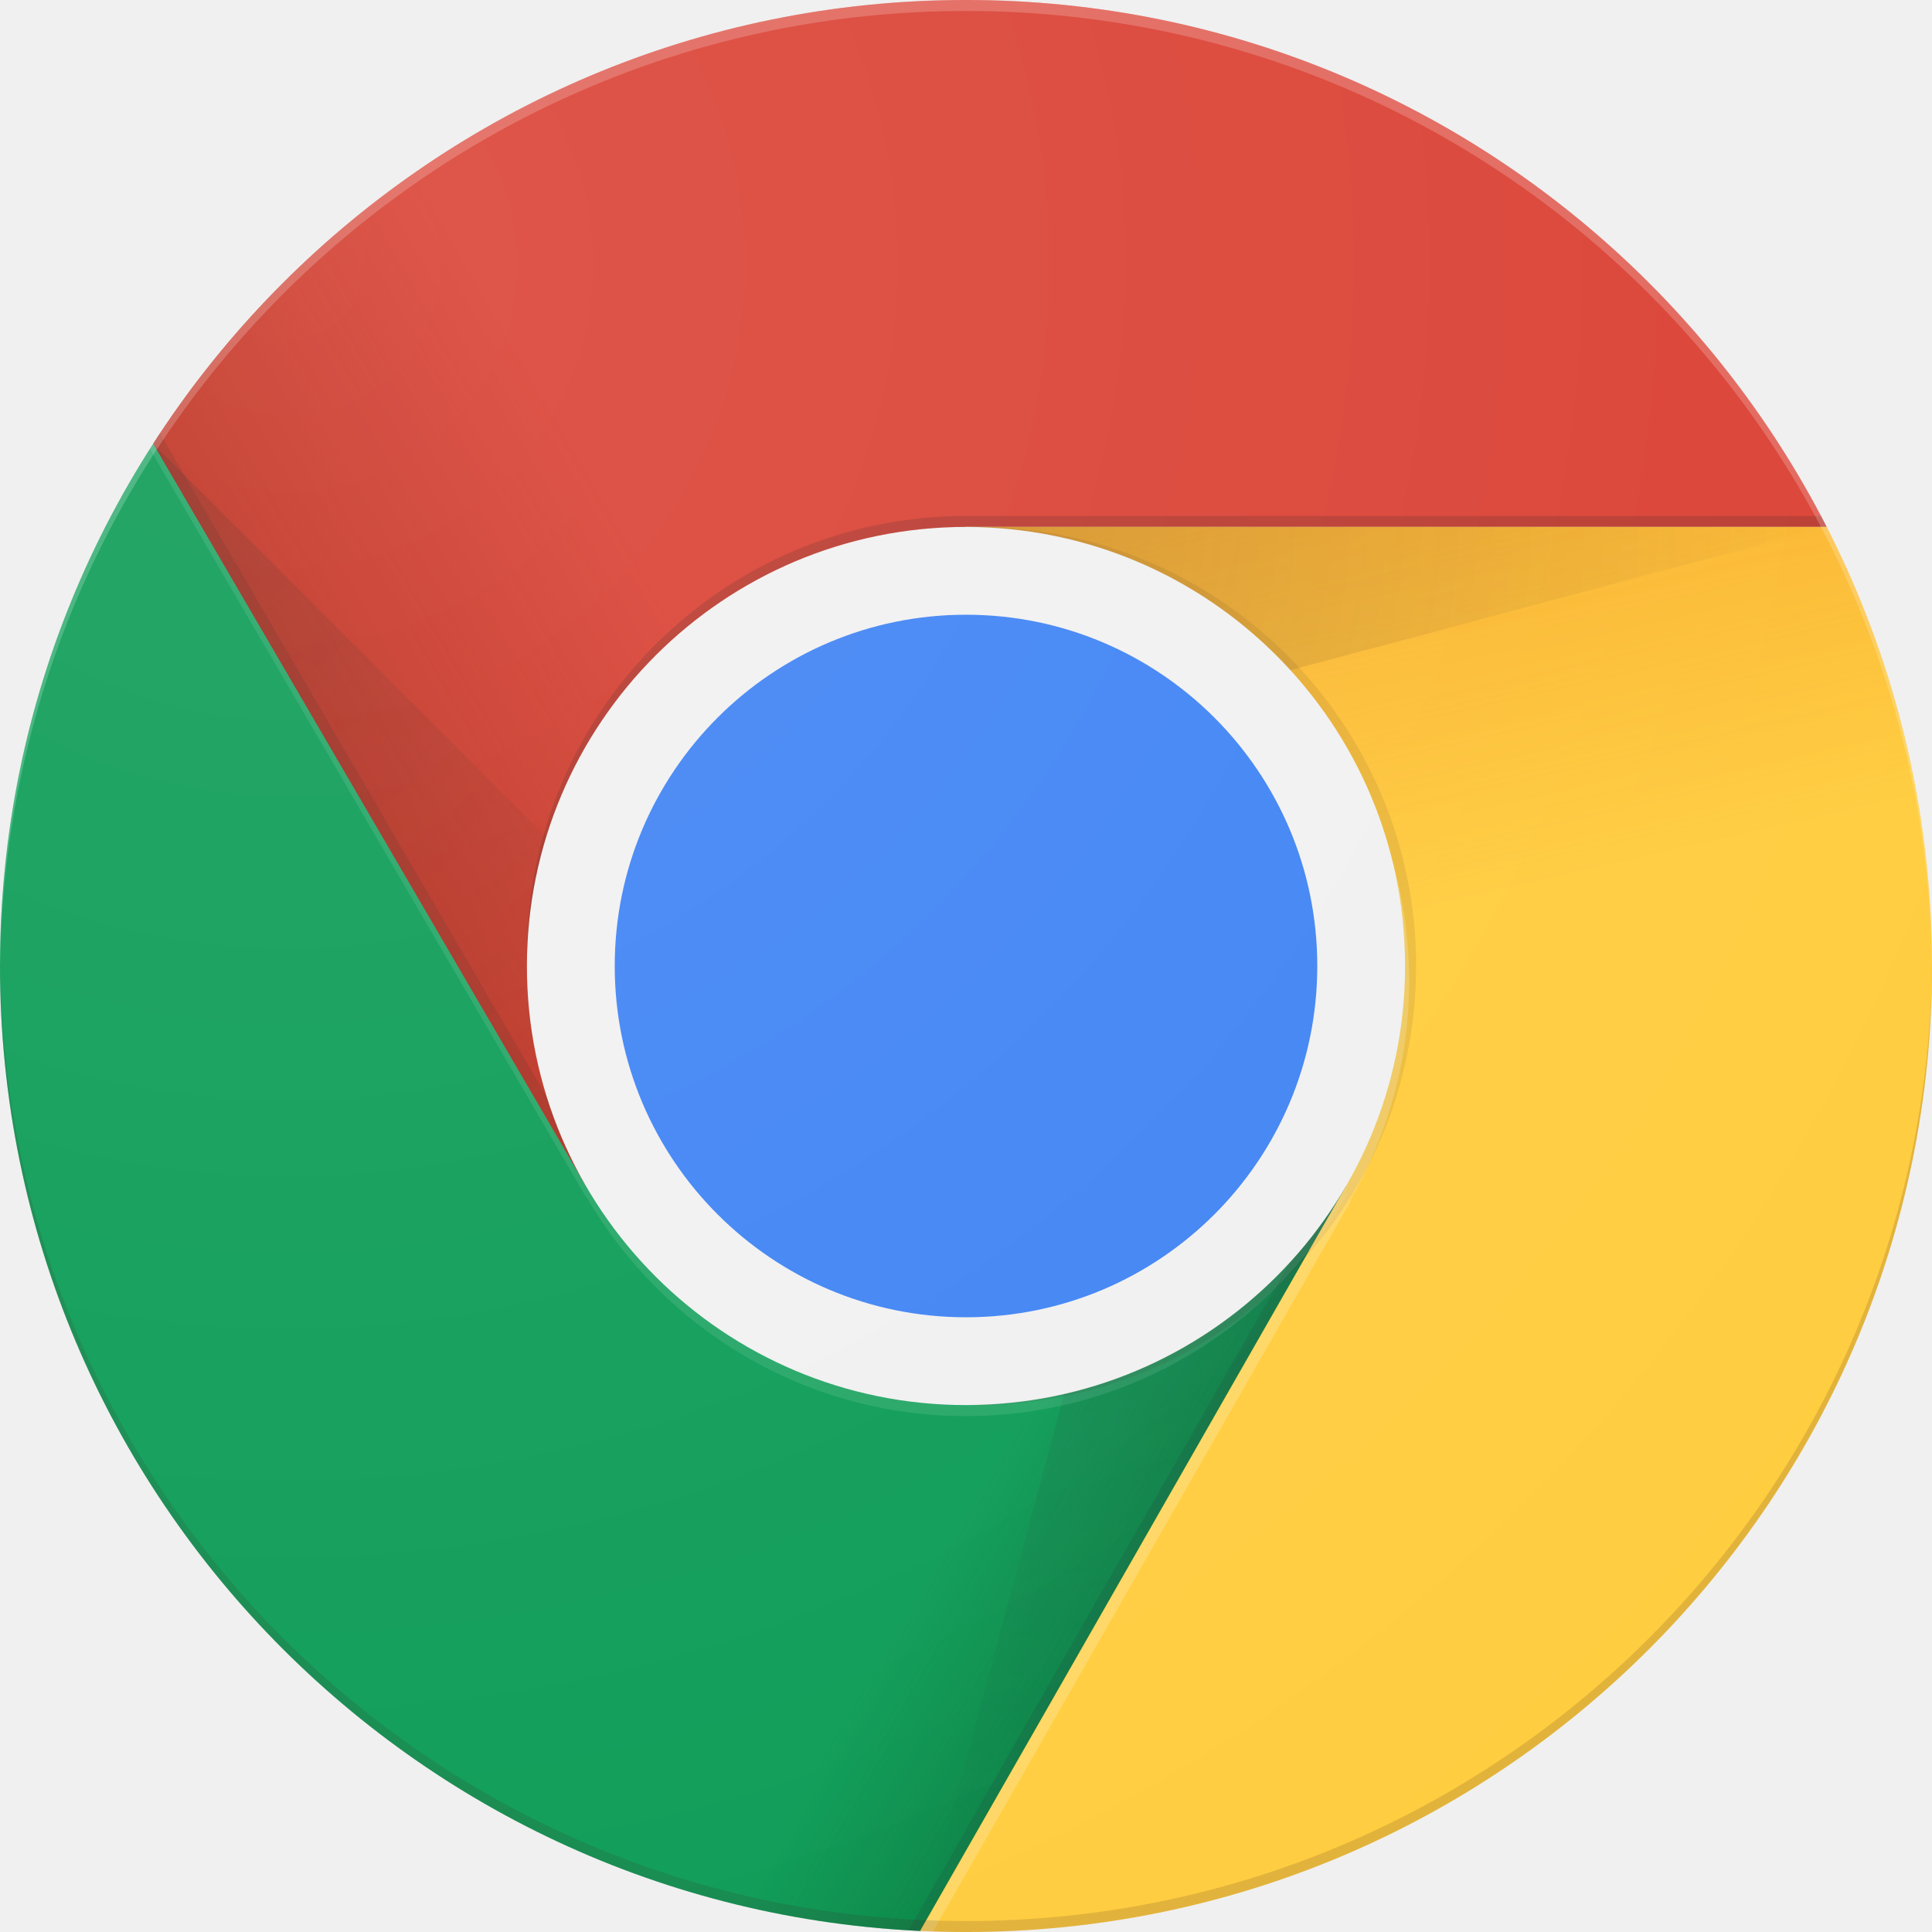
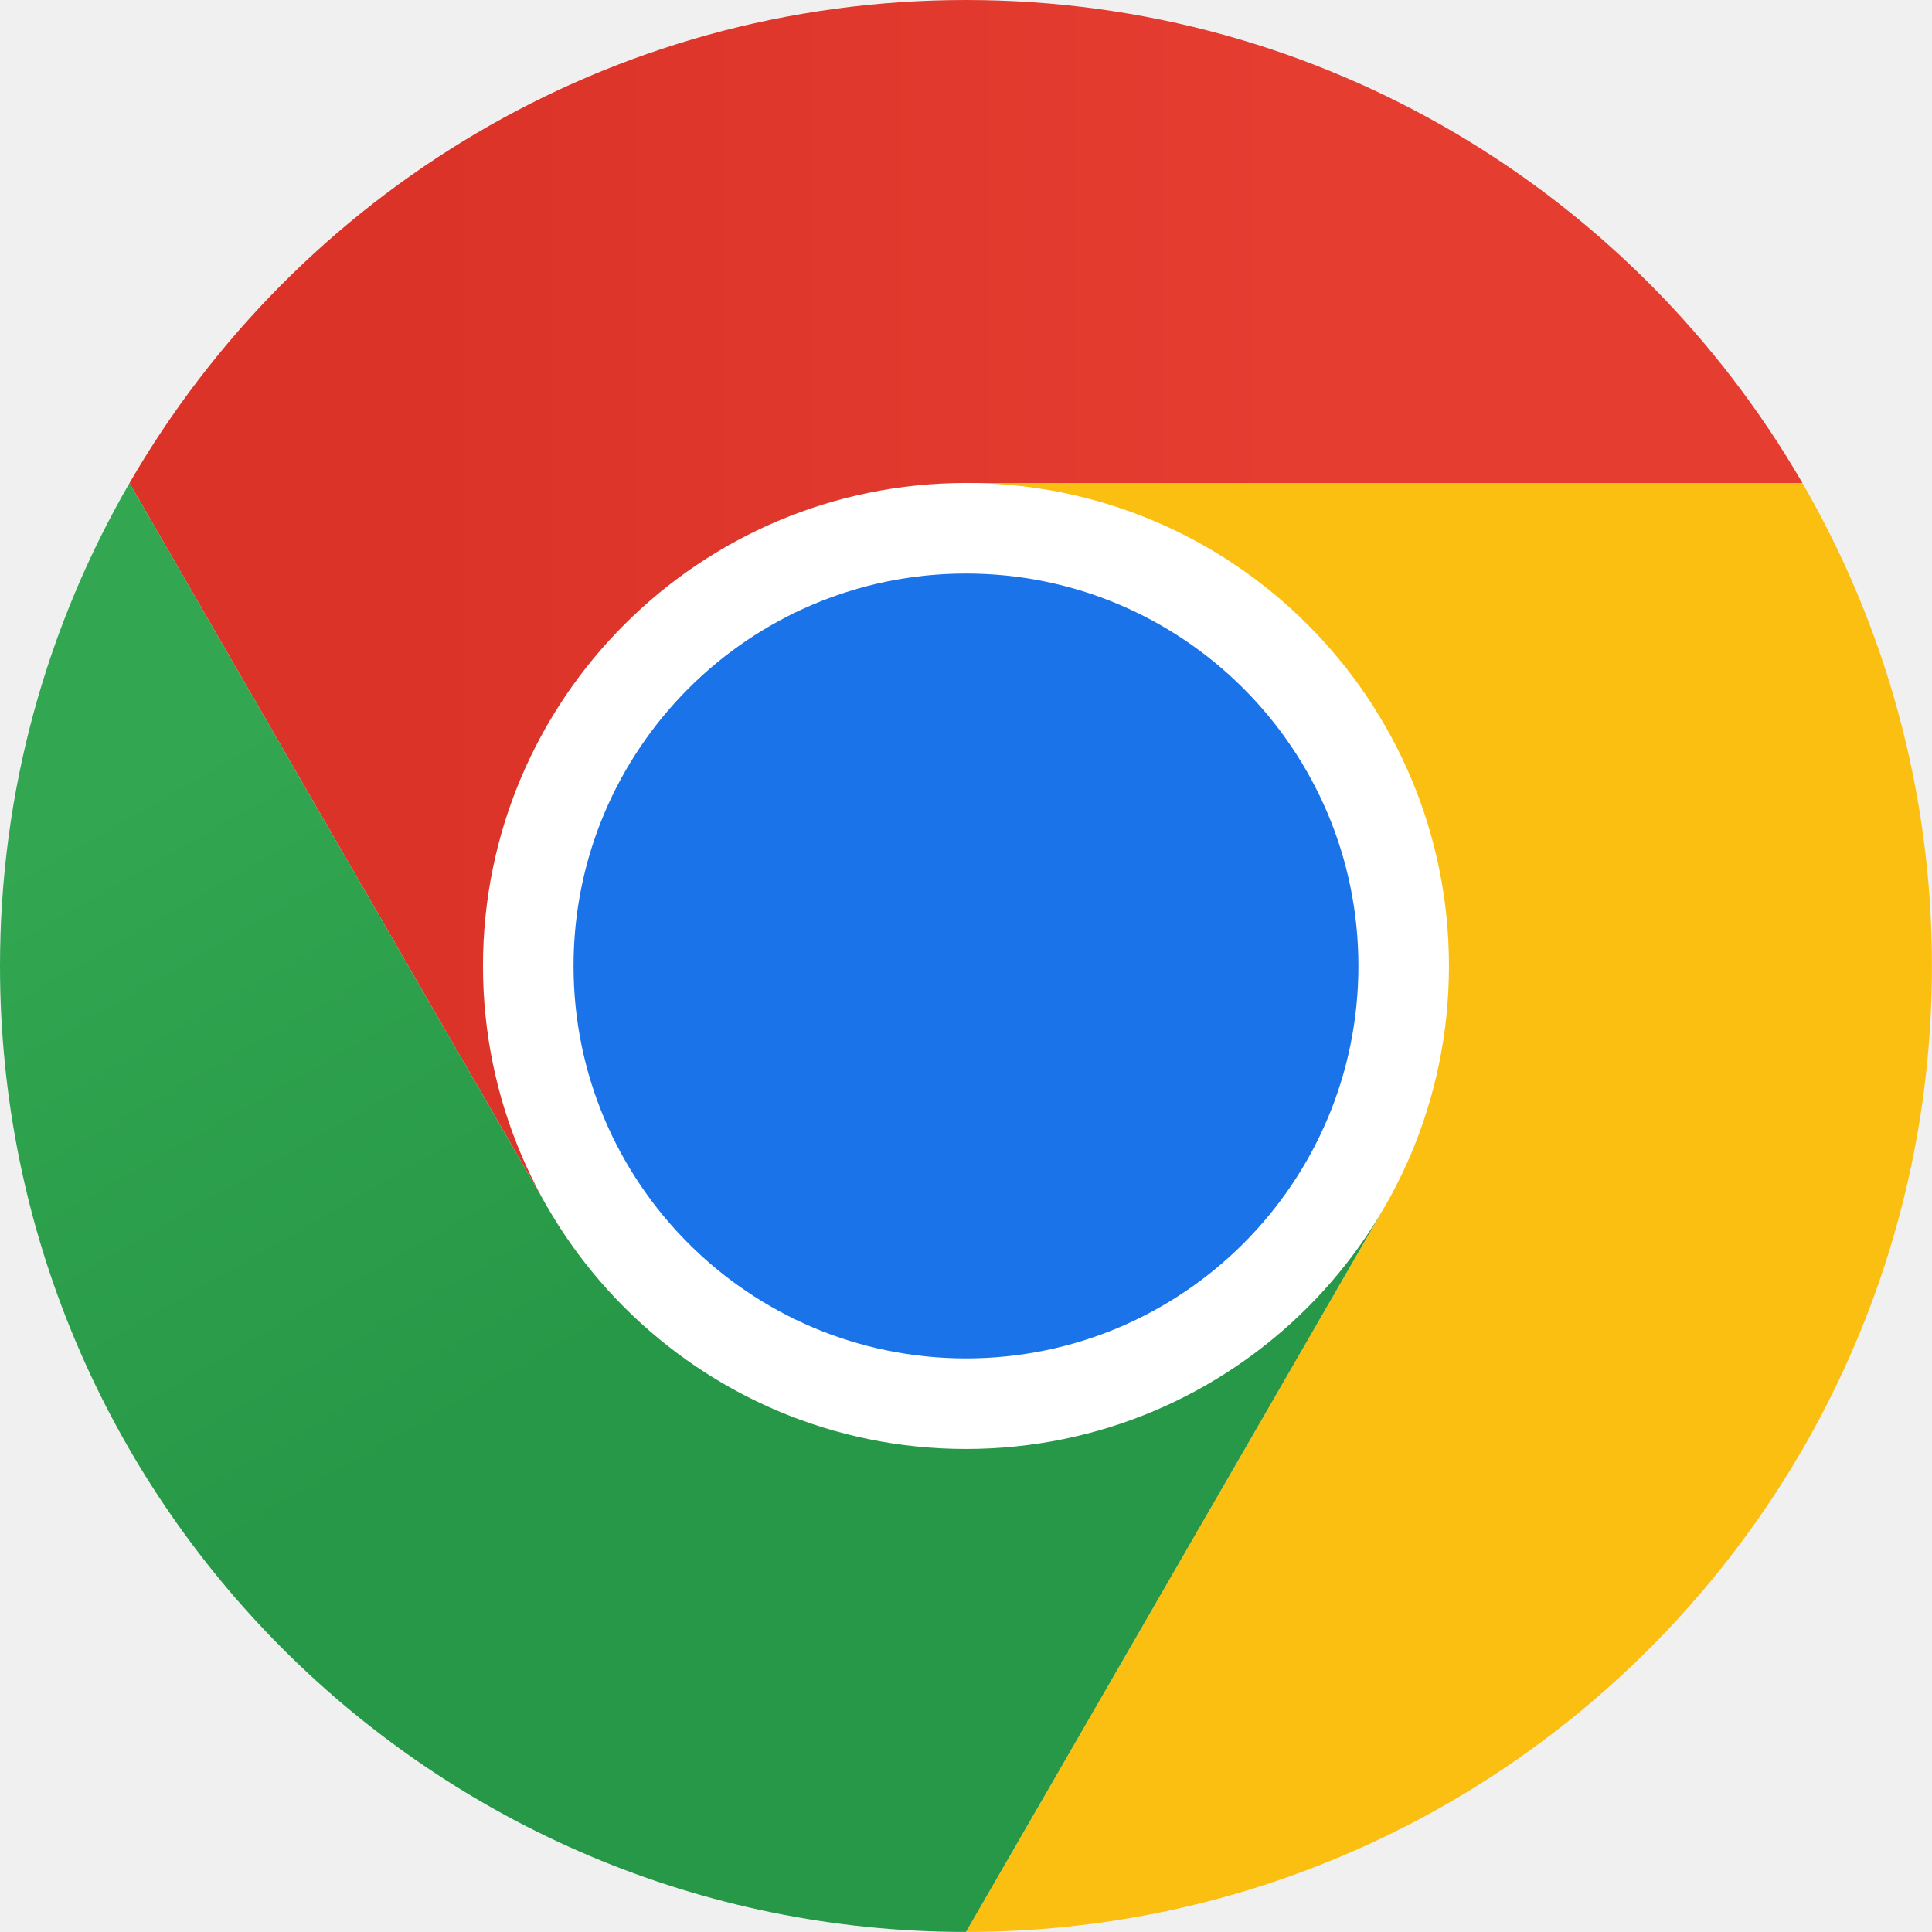
- <svg xmlns="http://www.w3.org/2000/svg" xmlns:xlink="http://www.w3.org/1999/xlink" width="48" height="48" viewBox="1 1 48 48">
+ <svg xmlns="http://www.w3.org/2000/svg" width="512" height="512" version="1.1" viewBox="0 0 135.47 135.47">
  <defs>
-     <circle id="d" cx="96" cy="96" r="88" />
-     <linearGradient id="r" x1="110.87" x2="52.54" y1="164.5" y2="130.33" xlink:href="#a" gradientUnits="userSpaceOnUse" />
-     <linearGradient id="n" x1="29.34" x2="81.84" y1="75.02" y2="44.35" xlink:href="#b" gradientUnits="userSpaceOnUse" />
-     <linearGradient id="k" x1="121.86" x2="136.55" y1="49.8" y2="114.13" xlink:href="#c" gradientUnits="userSpaceOnUse" />
-     <linearGradient id="j" x1="121.86" x2="136.55" y1="49.8" y2="114.13" xlink:href="#c" gradientUnits="userSpaceOnUse" />
-     <linearGradient id="g" x1="110.87" x2="52.54" y1="164.5" y2="130.33" xlink:href="#a" gradientUnits="userSpaceOnUse" />
-     <linearGradient id="f" x1="29.34" x2="81.84" y1="75.02" y2="44.35" xlink:href="#b" gradientUnits="userSpaceOnUse" />
+     <linearGradient id="a" x2="1" gradientTransform="matrix(25.118 43.506 -43.506 25.118 25.812 45.935)" gradientUnits="userSpaceOnUse">
+       <stop stop-color="#32a651" offset="0" />
+       <stop stop-color="#279847" offset="1" />
+     </linearGradient>
+     <linearGradient id="b" x2="1" gradientTransform="matrix(61.286 0 0 61.286 29.399 42.333)" gradientUnits="userSpaceOnUse">
+       <stop stop-color="#db3328" offset="0" />
+       <stop stop-color="#e53d30" offset="1" />
+     </linearGradient>
+     <clipPath id="c">
+       <path d="m8.574 96h0.004v-0.008h-0.004z" />
+     </clipPath>
+     <clipPath id="d">
+       <path d="m8.574 96h0.004v-0.008h-0.004z" />
+     </clipPath>
  </defs>
-   <clipPath id="e">
-     <use width="176" height="176" xlink:href="#d" overflow="visible" />
-   </clipPath>
-   <g transform="translate(-1.182 -1.182) scale(.27273)" clip-path="url(#e)">
-     <path fill="#db4437" d="M21.97 8v108h39.4L96 56h88V8z" />
-     <linearGradient id="b" x1="29.34" x2="81.84" y1="75.02" y2="44.35" gradientUnits="userSpaceOnUse">
-       <stop offset="0" stop-color="#a52714" stop-opacity=".6" />
-       <stop offset=".66" stop-color="#a52714" stop-opacity="0" />
-     </linearGradient>
-     <path fill="url(#f)" d="M21.97 8v108h39.4L96 56h88V8z" />
-   </g>
-   <path fill="#3e2723" fill-opacity=".15" d="M62.3 115.65l-39.8-68.3-.58 1 39.54 67.8z" transform="translate(-1.182 -1.182) scale(.27273)" clip-path="url(#e)" />
-   <g transform="translate(-1.182 -1.182) scale(.27273)" clip-path="url(#e)">
-     <path fill="#0f9d58" d="M8 184h83.77l38.88-38.88V116h-69.3L8 24.48z" />
-     <linearGradient id="a" x1="110.87" x2="52.54" y1="164.5" y2="130.33" gradientUnits="userSpaceOnUse">
-       <stop offset="0" stop-color="#055524" stop-opacity=".4" />
-       <stop offset=".33" stop-color="#055524" stop-opacity="0" />
-     </linearGradient>
-     <path fill="url(#g)" d="M8 184h83.77l38.88-38.88V116h-69.3L8 24.48z" />
-   </g>
-   <path fill="#263238" fill-opacity=".15" d="M129.84 117.33l-.83-.48L90.67 184h1.15l38.1-66.64z" transform="translate(-1.182 -1.182) scale(.27273)" clip-path="url(#e)" />
-   <g transform="translate(-1.182 -1.182) scale(.27273)" clip-path="url(#e)">
-     <defs>
-       <path id="h" d="M8 184h83.77l38.88-38.88V116h-69.3L8 24.48z" />
-     </defs>
-     <clipPath id="i">
-       <use width="176" height="176" xlink:href="#h" overflow="visible" />
-     </clipPath>
-     <g clip-path="url(#i)">
-       <path fill="#ffcd40" d="M96 56l34.65 60-38.88 68H184V56z" />
-       <linearGradient id="c" x1="121.86" x2="136.55" y1="49.8" y2="114.13" gradientUnits="userSpaceOnUse">
-         <stop offset="0" stop-color="#ea6100" stop-opacity=".3" />
-         <stop offset=".66" stop-color="#ea6100" stop-opacity="0" />
-       </linearGradient>
-       <path fill="url(#j)" d="M96 56l34.65 60-38.88 68H184V56z" />
+   <g transform="matrix(1.0583 0 0 -1.0583 0 135.47)">
+     <g clip-path="url(#d)" opacity=".5">
+       <g transform="translate(8.5789 95.992)">
+         <path d="m0 0-4e-3 8e-3z" fill="#d663ff" />
+       </g>
+     </g>
+     <g clip-path="url(#c)" opacity=".5">
+       <g transform="translate(8.5789 95.992)">
+         <path d="m0 0-4e-3 8e-3z" fill="#9963ff" />
+       </g>
    </g>
  </g>
-   <g transform="translate(-1.182 -1.182) scale(.27273)" clip-path="url(#e)">
-     <path fill="#ffcd40" d="M96 56l34.65 60-38.88 68H184V56z" />
-     <path fill="url(#k)" d="M96 56l34.65 60-38.88 68H184V56z" />
-   </g>
-   <g transform="translate(-1.182 -1.182) scale(.27273)" clip-path="url(#e)">
-     <defs>
-       <path id="l" d="M96 56l34.65 60-38.88 68H184V56z" />
-     </defs>
-     <clipPath id="m">
-       <use width="176" height="176" xlink:href="#l" overflow="visible" />
-     </clipPath>
-     <g clip-path="url(#m)">
-       <path fill="#db4437" d="M21.97 8v108h39.4L96 56h88V8z" />
-       <path fill="url(#n)" d="M21.97 8v108h39.4L96 56h88V8z" />
-     </g>
-   </g>
-   <radialGradient id="o" cx="668.18" cy="55.95" r="84.08" gradientUnits="userSpaceOnUse" gradientTransform="translate(-576)">
-     <stop offset="0" stop-color="#3e2723" stop-opacity=".2" />
-     <stop offset="1" stop-color="#3e2723" stop-opacity="0" />
-   </radialGradient>
-   <path fill="url(#o)" d="M96 56v20.95L174.4 56z" transform="translate(-1.182 -1.182) scale(.27273)" clip-path="url(#e)" />
-   <g transform="translate(-1.182 -1.182) scale(.27273)" clip-path="url(#e)">
-     <defs>
-       <path id="p" d="M21.97 8v40.34L61.37 116 96 56h88V8z" />
-     </defs>
-     <clipPath id="q">
-       <use width="176" height="176" xlink:href="#p" overflow="visible" />
-     </clipPath>
-     <g clip-path="url(#q)">
-       <path fill="#0f9d58" d="M8 184h83.77l38.88-38.88V116h-69.3L8 24.48z" />
-       <path fill="url(#r)" d="M8 184h83.77l38.88-38.88V116h-69.3L8 24.48z" />
-     </g>
-   </g>
-   <radialGradient id="s" cx="597.88" cy="48.52" r="78.04" gradientUnits="userSpaceOnUse" gradientTransform="translate(-576)">
-     <stop offset="0" stop-color="#3e2723" stop-opacity=".2" />
-     <stop offset="1" stop-color="#3e2723" stop-opacity="0" />
-   </radialGradient>
-   <path fill="url(#s)" d="M21.97 48.45l57.25 57.24L61.36 116z" transform="translate(-1.182 -1.182) scale(.27273)" clip-path="url(#e)" />
-   <radialGradient id="t" cx="671.84" cy="96.14" r="87.87" gradientUnits="userSpaceOnUse" gradientTransform="translate(-576)">
-     <stop offset="0" stop-color="#263238" stop-opacity=".2" />
-     <stop offset="1" stop-color="#263238" stop-opacity="0" />
-   </radialGradient>
-   <path fill="url(#t)" d="M91.83 183.9l20.96-78.2 17.8 10.3z" transform="translate(-1.182 -1.182) scale(.27273)" clip-path="url(#e)" />
-   <g transform="translate(-1.182 -1.182) scale(.27273)" clip-path="url(#e)">
-     <circle cx="96" cy="96" r="40" fill="#f1f1f1" />
-     <circle cx="96" cy="96" r="32" fill="#4285f4" />
-   </g>
-   <g transform="translate(-1.182 -1.182) scale(.27273)" clip-path="url(#e)">
-     <path fill="#3e2723" fill-opacity=".2" d="M96 55c-22.1 0-40 17.9-40 40v1c0-22.1 17.9-40 40-40h88v-1H96z" />
-     <path fill="#fff" fill-opacity=".1" d="M130.6 116c-6.92 11.94-19.8 20-34.6 20s-27.7-8.06-34.6-20h-.05L8 24.48v1L61.36 117h.04c6.92 11.94 19.8 20 34.6 20s27.7-8.05 34.6-20h.06v-1h-.06z" />
-     <path fill="#3e2723" d="M97 56c-.17 0-.33.02-.5.03C118.36 56.3 136 74.08 136 96c0 21.92-17.64 39.7-39.5 39.97.17 0 .33.03.5.03 22.1 0 40-17.9 40-40s-17.9-40-40-40z" opacity=".1" />
-     <path fill="#fff" fill-opacity=".2" d="M131 117.33c3.4-5.88 5.37-12.68 5.37-19.96 0-4.22-.66-8.28-1.87-12.1.95 3.43 1.5 7.02 1.5 10.74 0 7.3-1.97 14.1-5.37 20l.02.05-38.88 68h1.16l38.1-66.63-.03-.04z" />
-   </g>
-   <g transform="translate(-1.182 -1.182) scale(.27273)" clip-path="url(#e)">
-     <path fill="#fff" fill-opacity=".2" d="M96 9c48.43 0 87.72 39.13 88 87.5V96c0-48.6-39.4-88-88-88S8 47.4 8 96v.5C8.3 48.13 47.58 9 96 9z" />
-     <path fill="#3e2723" fill-opacity=".15" d="M96 183c48.43 0 87.72-39.13 88-87.5v.5c0 48.6-39.4 88-88 88S8 144.6 8 96v-.5c.3 48.37 39.58 87.5 88 87.5z" />
-   </g>
-   <radialGradient id="u" cx="34.29" cy="32.01" r="176.75" gradientUnits="userSpaceOnUse" gradientTransform="translate(-7 -7)">
-     <stop offset="0" stop-color="#fff" stop-opacity=".1" />
-     <stop offset="1" stop-color="#fff" stop-opacity="0" />
-   </radialGradient>
-   <circle cx="89" cy="89" r="88" fill="url(#u)" transform="translate(.727 .727) scale(.27273)" />
+   <path d="m67.733 67.733 29.33 16.933-29.33 50.8c37.408 0 67.733-30.325 67.733-67.733 0-12.341-3.317-23.901-9.084-33.867h-58.65z" fill="#fbbf12" />
+   <path d="m67.733-1e-6c-25.07 0-46.942 13.63-58.654 33.875l29.324 50.792 29.33-16.933v-33.867h58.65c-11.714-20.24-33.583-33.867-58.65-33.867z" fill="url(#b)" />
+   <path d="m0 67.733c0 37.408 30.324 67.733 67.733 67.733l29.33-50.8-29.33-16.933-29.33 16.933-29.324-50.792c-5.764 9.963-9.079 21.519-9.079 33.858" fill="url(#a)" />
+   <path d="m101.6 67.733c0 18.704-15.163 33.867-33.867 33.867-18.704 0-33.867-15.163-33.867-33.867s15.163-33.867 33.867-33.867c18.704 0 33.867 15.163 33.867 33.867" fill="#fff" />
+   <path d="m95.25 67.733c0 15.197-12.32 27.517-27.517 27.517-15.197 0-27.517-12.32-27.517-27.517 0-15.197 12.32-27.517 27.517-27.517 15.197 0 27.517 12.32 27.517 27.517" fill="#1a73e8" />
</svg>
